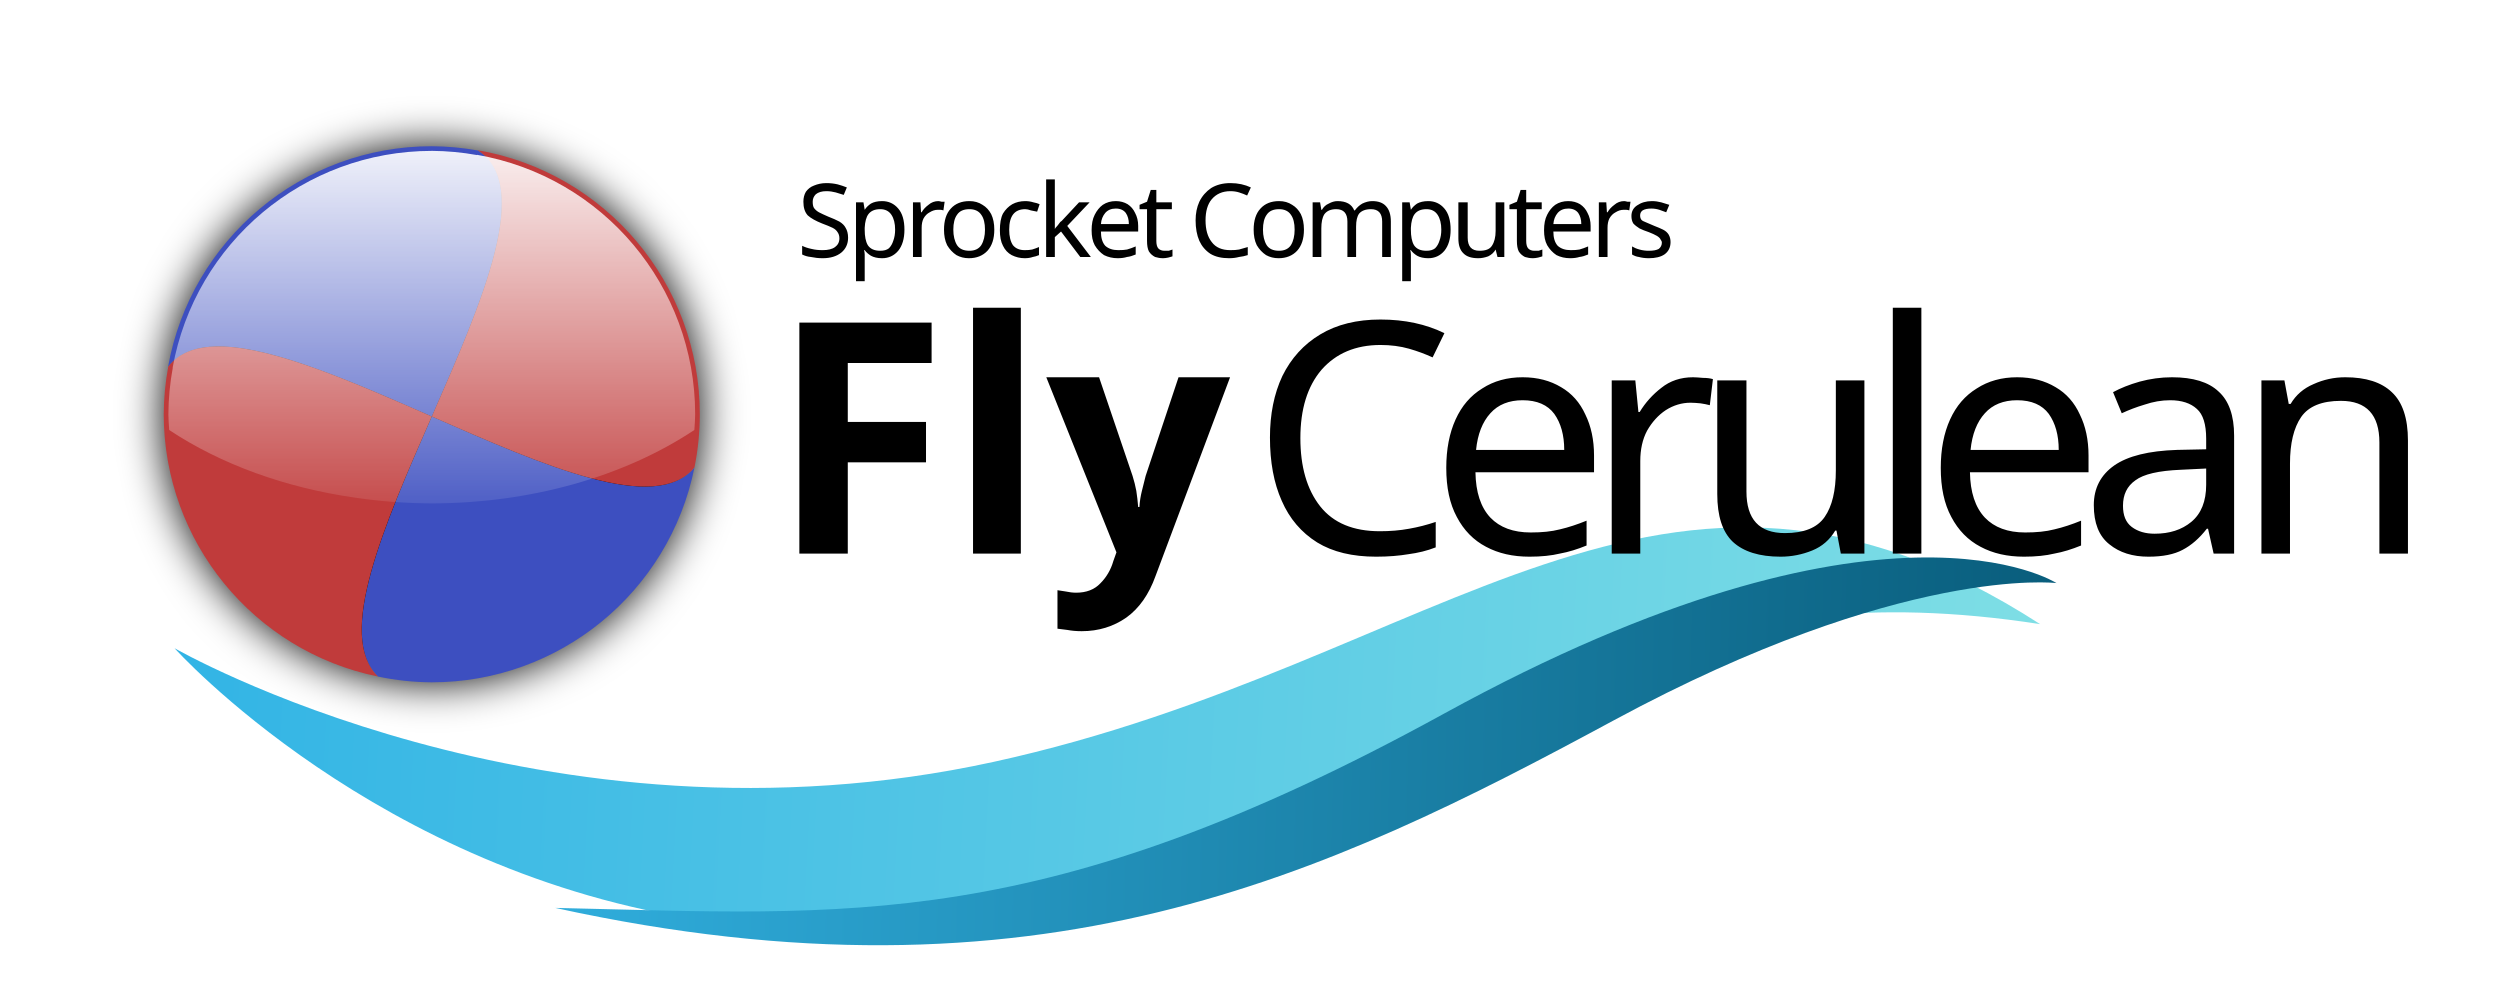
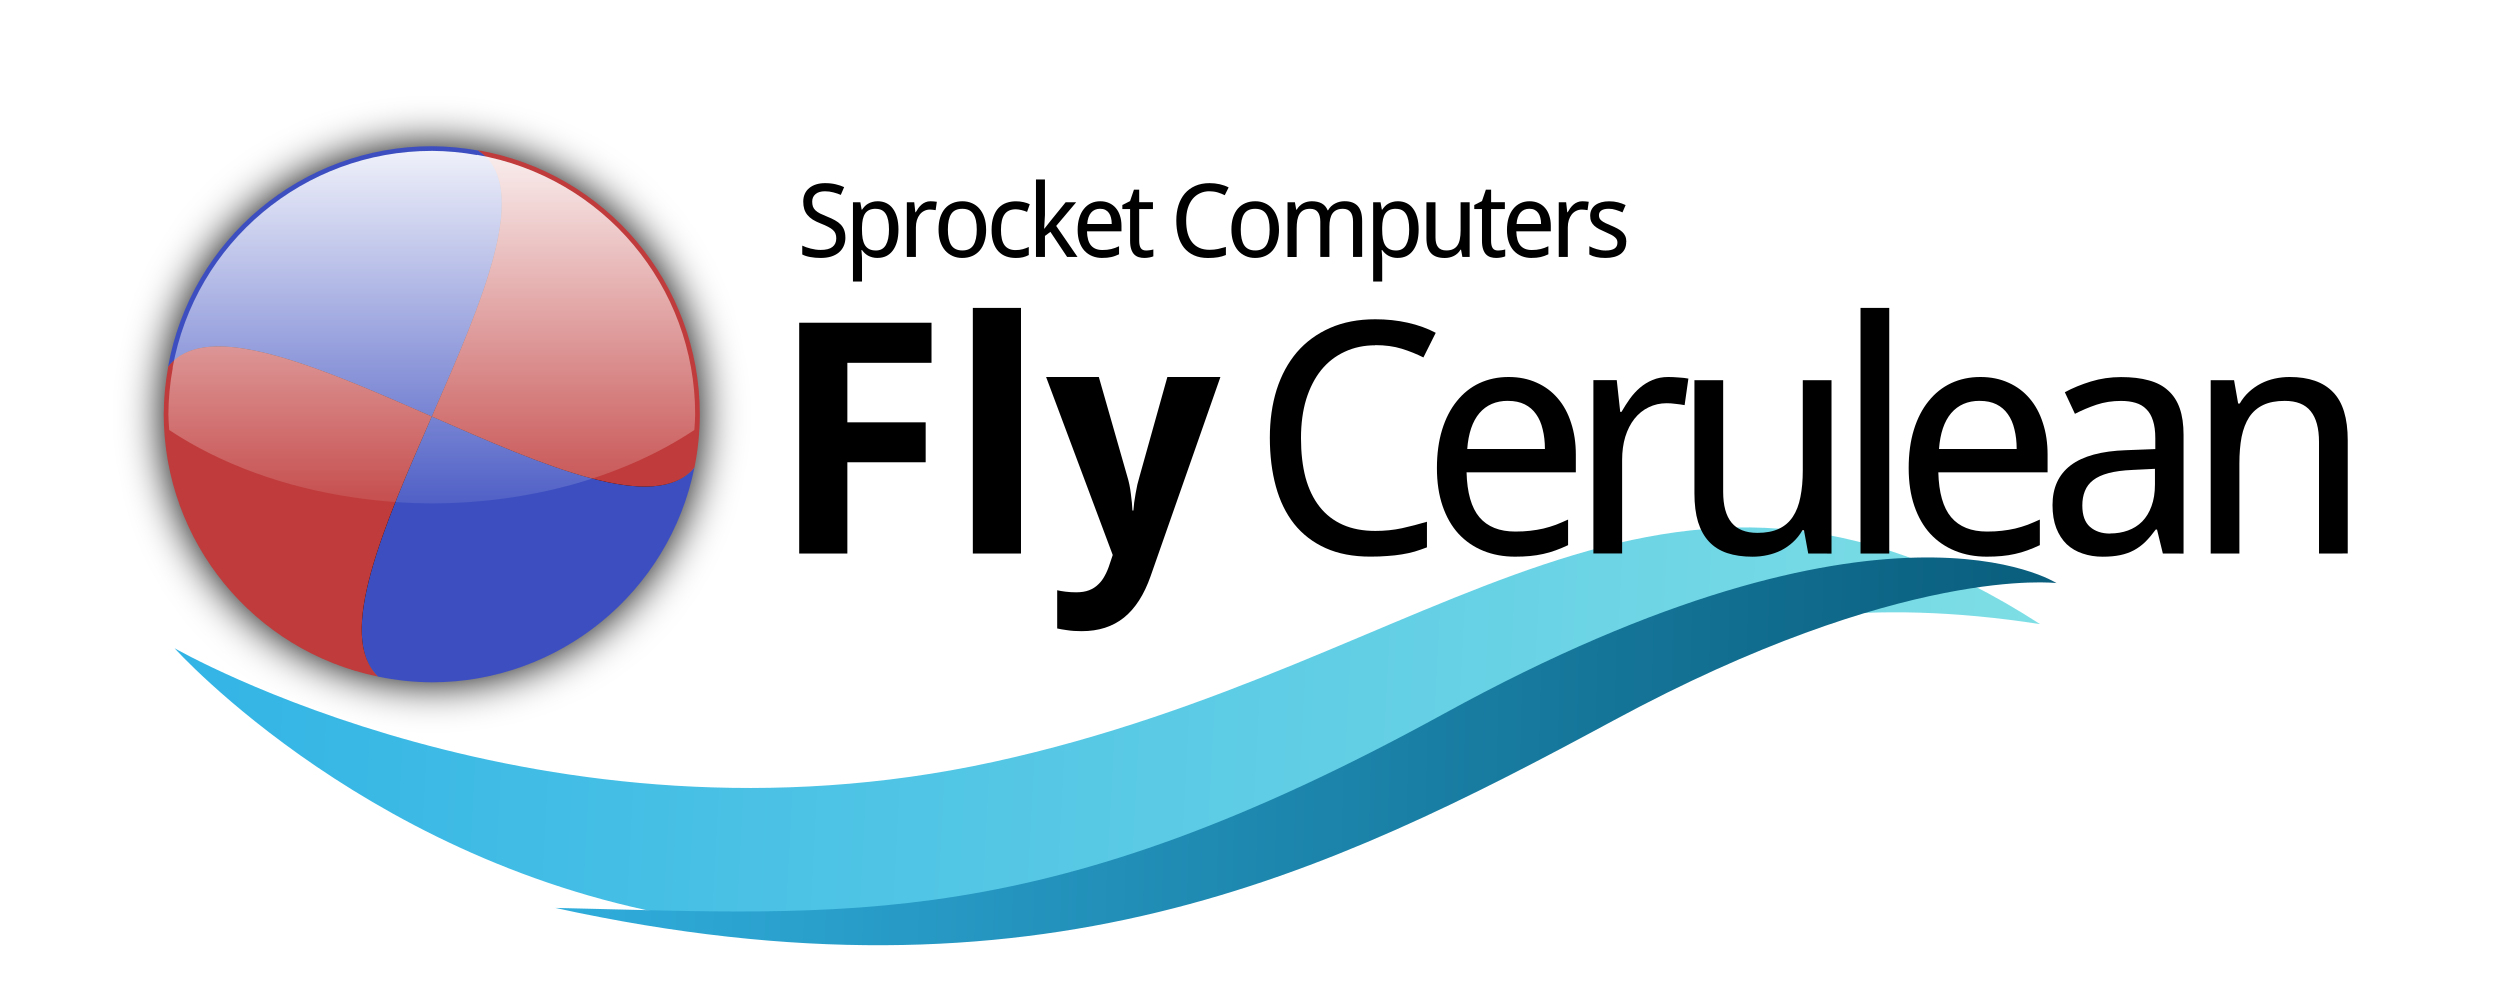
- <svg xmlns="http://www.w3.org/2000/svg" xmlns:xlink="http://www.w3.org/1999/xlink" id="svg6467" version="1.1" viewBox="0 0 66.146 26.458" height="100" width="250">
+ <svg xmlns="http://www.w3.org/2000/svg" xmlns:xlink="http://www.w3.org/1999/xlink" width="250" height="100" viewBox="0 0 66.146 26.458" version="1.1" id="svg6467">
  <defs id="defs6461">
-     <filter height="1.192" y="-0.096" width="1.192" x="-0.096" id="filter6217-0" style="color-interpolation-filters:sRGB">
-       <feGaussianBlur id="feGaussianBlur6219-6" stdDeviation="3.825" />
+     <filter style="color-interpolation-filters:sRGB" id="filter6217-0" x="-0.096" width="1.192" y="-0.096" height="1.192">
+       <feGaussianBlur stdDeviation="3.825" id="feGaussianBlur6219-6" />
    </filter>
-     <linearGradient y2="34.279" x2="24.584" y1="0.375" x1="24.584" gradientTransform="matrix(0.5978969,0,0,0.5978969,47.07245,209.4453)" gradientUnits="userSpaceOnUse" id="linearGradient6334" xlink:href="#linearGradient4214" />
+     <linearGradient xlink:href="#linearGradient4214" id="linearGradient6334" gradientUnits="userSpaceOnUse" gradientTransform="matrix(0.5978969,0,0,0.5978969,47.07245,209.4453)" x1="24.584" y1="0.375" x2="24.584" y2="34.279" />
    <linearGradient id="linearGradient4214">
-       <stop style="stop-color:#ffffff;stop-opacity:1;" offset="0" id="stop4216" />
-       <stop style="stop-color:#ffffff;stop-opacity:0;" offset="1" id="stop4218" />
+       <stop id="stop4216" offset="0" style="stop-color:#ffffff;stop-opacity:1;" />
+       <stop id="stop4218" offset="1" style="stop-color:#ffffff;stop-opacity:0;" />
    </linearGradient>
-     <linearGradient gradientTransform="matrix(0.7355804,0.02248159,-0.02080886,0.6808502,-2.947936,112.6269)" gradientUnits="userSpaceOnUse" y2="243.541" x2="119.202" y1="243.541" x1="35.28" id="linearGradient4718-2" xlink:href="#linearGradient4708" />
+     <linearGradient xlink:href="#linearGradient4708" id="linearGradient4718-2" x1="35.28" y1="243.541" x2="119.202" y2="243.541" gradientUnits="userSpaceOnUse" gradientTransform="matrix(0.7355804,0.02248159,-0.02080886,0.6808502,-2.947936,112.6269)" />
    <linearGradient id="linearGradient4708">
-       <stop id="stop4704" offset="0" style="stop-color:#32b4e5;stop-opacity:1;" />
-       <stop id="stop4706" offset="1" style="stop-color:#7edee5;stop-opacity:1" />
+       <stop style="stop-color:#32b4e5;stop-opacity:1;" offset="0" id="stop4704" />
+       <stop style="stop-color:#7edee5;stop-opacity:1" offset="1" id="stop4706" />
    </linearGradient>
-     <linearGradient gradientTransform="matrix(0.7359204,0.00226207,-0.00202577,0.6590459,-9.098624,116.9809)" gradientUnits="userSpaceOnUse" y2="248.66" x2="122.174" y1="248.66" x1="54.889" id="linearGradient4742-8" xlink:href="#linearGradient4765" />
+     <linearGradient xlink:href="#linearGradient4765" id="linearGradient4742-8" x1="54.889" y1="248.66" x2="122.174" y2="248.66" gradientUnits="userSpaceOnUse" gradientTransform="matrix(0.7359204,0.00226207,-0.00202577,0.6590459,-9.098624,116.9809)" />
    <linearGradient id="linearGradient4765">
-       <stop id="stop4761" offset="0" style="stop-color:#30addc;stop-opacity:1" />
-       <stop id="stop4763" offset="1" style="stop-color:#095d7c;stop-opacity:1" />
+       <stop style="stop-color:#30addc;stop-opacity:1" offset="0" id="stop4761" />
+       <stop style="stop-color:#095d7c;stop-opacity:1" offset="1" id="stop4763" />
    </linearGradient>
  </defs>
-   <g transform="translate(-51.5954,-134.5747)" id="layer1">
-     <g transform="matrix(1.051288,0,0,1.051288,-5.530673,-6.75527)" id="g7248">
+   <g id="layer1" transform="translate(-51.5954,-134.5747)">
+     <g id="g7248" transform="matrix(1.051288,0,0,1.051288,-5.530673,-6.75527)">
      <g id="g7275">
-         <g transform="matrix(0.7585608,0.01499529,-0.01570151,0.7244425,49.47686,-51.15288)" id="g6459">
-           <path style="fill:url(#linearGradient4718-2);fill-opacity:1;stroke:none;stroke-width:0.187px;stroke-linecap:butt;stroke-linejoin:miter;stroke-opacity:1" d="m 79.817,276.212 c -12.736,-8.221 -19.732,1.765 -34.605,5.499 -14.873,3.735 -27.249,-3.383 -27.249,-3.383 0,0 6.85,7.677 17.826,9.105 10.976,1.428 20.57,-4.081 23.388,-5.478 4.663,-2.312 9.081,-7.372 20.641,-5.744 z" id="path4673-9" />
-           <path style="fill:url(#linearGradient4742-8);fill-opacity:1;stroke:none;stroke-width:0.184px;stroke-linecap:butt;stroke-linejoin:miter;stroke-opacity:1" d="m 30.773,287.084 c 9.736,0.03 16.176,0.578 29.33,-7.352 14.452,-8.713 20.225,-4.958 20.225,-4.958 0,0 -5.112,-0.544 -14.571,5.063 -9.458,5.608 -18.866,10.599 -34.984,7.247 z" id="path4675-9" />
+         <g id="g6459" transform="matrix(0.7585608,0.01499529,-0.01570151,0.7244425,49.47686,-51.15288)">
+           <path id="path4673-9" d="m 79.817,276.212 c -12.736,-8.221 -19.732,1.765 -34.605,5.499 -14.873,3.735 -27.249,-3.383 -27.249,-3.383 0,0 6.85,7.677 17.826,9.105 10.976,1.428 20.57,-4.081 23.388,-5.478 4.663,-2.312 9.081,-7.372 20.641,-5.744 z" style="fill:url(#linearGradient4718-2);fill-opacity:1;stroke:none;stroke-width:0.187px;stroke-linecap:butt;stroke-linejoin:miter;stroke-opacity:1" />
+           <path id="path4675-9" d="m 30.773,287.084 c 9.736,0.03 16.176,0.578 29.33,-7.352 14.452,-8.713 20.225,-4.958 20.225,-4.958 0,0 -5.112,-0.544 -14.571,5.063 -9.458,5.608 -18.866,10.599 -34.984,7.247 z" style="fill:url(#linearGradient4742-8);fill-opacity:1;stroke:none;stroke-width:0.184px;stroke-linecap:butt;stroke-linejoin:miter;stroke-opacity:1" />
        </g>
-         <g transform="matrix(0.5332488,0,0,0.5332488,32.45262,25.52273)" id="g6231-6">
-           <path style="opacity:1;fill:#000000;fill-opacity:1;fill-rule:nonzero;stroke:none;stroke-width:1.998;stroke-linecap:round;stroke-linejoin:miter;stroke-miterlimit:4;stroke-dasharray:none;stroke-opacity:1;filter:url(#filter6217-0)" d="M 232.146,155.506 A 47.813,47.813 0 0 0 185.098,194.875 c 0.012,-0.016 0.027,-0.029 0.039,-0.045 a 47.813,47.813 0 0 0 -0.805,8.488 47.813,47.813 0 0 0 38.215,46.785 47.813,47.813 0 0 0 9.6,1.029 47.813,47.813 0 0 0 46.859,-38.334 47.813,47.813 0 0 0 0.953,-9.48 47.813,47.813 0 0 0 -39.652,-47.109 c 0.031,0.019 0.057,0.043 0.088,0.062 a 47.813,47.813 0 0 0 -8.248,-0.766 z m 8.256,0.771 c 0.3,0.193 0.584,0.399 0.85,0.619 -0.265,-0.22 -0.549,-0.426 -0.85,-0.619 z m 0.91,0.676 c 0.167,0.141 0.327,0.288 0.48,0.439 a 46.981,46.981 0 0 0 -0.018,-0.004 c -0.15,-0.148 -0.299,-0.297 -0.463,-0.436 z m -55.43,37.043 c -0.22,0.217 -0.427,0.45 -0.625,0.695 0.198,-0.245 0.405,-0.478 0.625,-0.695 z" transform="matrix(0.2645833,0,0,0.2645833,0,170)" id="path4201-4-6-6-5" />
-           <path style="opacity:1;fill:#3d4fc0;fill-opacity:1;fill-rule:nonzero;stroke:none;stroke-width:0.529;stroke-linecap:round;stroke-linejoin:miter;stroke-miterlimit:4;stroke-dasharray:none;stroke-opacity:1" d="m 61.424,223.9 c -2.268,5.172 -4.533,10.34 -2.541,12.274 a 12.651,12.651 0 0 0 2.54,0.272 12.651,12.651 0 0 0 12.398,-10.142 c -1.827,2.231 -7.113,-0.087 -12.397,-2.404 z" id="path4201-4-6-2" />
-           <path style="opacity:1;fill:#3d4fc0;fill-opacity:1;fill-rule:nonzero;stroke:none;stroke-width:0.529;stroke-linecap:round;stroke-linejoin:miter;stroke-miterlimit:4;stroke-dasharray:none;stroke-opacity:1" d="m 61.422,211.144 a 12.651,12.651 0 0 0 -12.448,10.417 c 1.781,-2.336 7.116,0.002 12.451,2.342 2.387,-5.448 4.77,-10.892 2.179,-12.556 a 12.651,12.651 0 0 0 -2.183,-0.203 z" id="path4201-4-2-2" />
-           <path style="opacity:1;fill:#c03b3b;fill-opacity:1;fill-rule:nonzero;stroke:none;stroke-width:0.529;stroke-linecap:round;stroke-linejoin:miter;stroke-miterlimit:4;stroke-dasharray:none;stroke-opacity:1" d="m 51.557,220.596 c -1.127,-0.037 -2.019,0.235 -2.573,0.952 a 12.651,12.651 0 0 0 -0.213,2.247 12.651,12.651 0 0 0 10.111,12.378 c -1.992,-1.934 0.273,-7.102 2.541,-12.274 -3.677,-1.612 -7.353,-3.222 -9.867,-3.304 z" id="path4201-4-0-1" />
-           <path style="opacity:1;fill:#c03b3b;fill-opacity:1;fill-rule:nonzero;stroke:none;stroke-width:0.529;stroke-linecap:round;stroke-linejoin:miter;stroke-miterlimit:4;stroke-dasharray:none;stroke-opacity:1" d="m 63.581,211.33 c 2.629,1.644 0.237,7.106 -2.159,12.571 5.285,2.317 10.57,4.633 12.398,2.402 a 12.651,12.651 0 0 0 0.252,-2.508 12.651,12.651 0 0 0 -10.491,-12.465 z" id="path4201-4-4-2" />
-           <path id="path4201-4-4-7-5" d="m 61.422,211.364 a 12.43,12.43 0 0 0 -12.231,10.235 c 0.003,-0.004 0.007,-0.007 0.01,-0.012 a 12.43,12.43 0 0 0 -0.21,2.207 12.43,12.43 0 0 0 0.038,0.744 17.936,12.43 0 0 0 8.792,3.196 17.936,12.43 0 0 0 3.601,0.268 17.936,12.43 0 0 0 12.393,-3.466 12.43,12.43 0 0 0 0.038,-0.742 12.43,12.43 0 0 0 -10.309,-12.247 c 0.008,0.005 0.015,0.011 0.023,0.016 a 12.43,12.43 0 0 0 -2.145,-0.2 z" style="opacity:1;fill:url(#linearGradient6334);fill-opacity:1;fill-rule:nonzero;stroke:none;stroke-width:0.529;stroke-linecap:round;stroke-linejoin:miter;stroke-miterlimit:4;stroke-dasharray:none;stroke-opacity:1" />
+         <g id="g6231-6" transform="matrix(0.5332488,0,0,0.5332488,32.45262,25.52273)">
+           <path id="path4201-4-6-6-5" transform="matrix(0.2645833,0,0,0.2645833,0,170)" d="M 232.146,155.506 A 47.813,47.813 0 0 0 185.098,194.875 c 0.012,-0.016 0.027,-0.029 0.039,-0.045 a 47.813,47.813 0 0 0 -0.805,8.488 47.813,47.813 0 0 0 38.215,46.785 47.813,47.813 0 0 0 9.6,1.029 47.813,47.813 0 0 0 46.859,-38.334 47.813,47.813 0 0 0 0.953,-9.48 47.813,47.813 0 0 0 -39.652,-47.109 c 0.031,0.019 0.057,0.043 0.088,0.062 a 47.813,47.813 0 0 0 -8.248,-0.766 z m 8.256,0.771 c 0.3,0.193 0.584,0.399 0.85,0.619 -0.265,-0.22 -0.549,-0.426 -0.85,-0.619 z m 0.91,0.676 c 0.167,0.141 0.327,0.288 0.48,0.439 a 46.981,46.981 0 0 0 -0.018,-0.004 c -0.15,-0.148 -0.299,-0.297 -0.463,-0.436 z m -55.43,37.043 c -0.22,0.217 -0.427,0.45 -0.625,0.695 0.198,-0.245 0.405,-0.478 0.625,-0.695 z" style="opacity:1;fill:#000000;fill-opacity:1;fill-rule:nonzero;stroke:none;stroke-width:1.998;stroke-linecap:round;stroke-linejoin:miter;stroke-miterlimit:4;stroke-dasharray:none;stroke-opacity:1;filter:url(#filter6217-0)" />
+           <path id="path4201-4-6-2" d="m 61.424,223.9 c -2.268,5.172 -4.533,10.34 -2.541,12.274 a 12.651,12.651 0 0 0 2.54,0.272 12.651,12.651 0 0 0 12.398,-10.142 c -1.827,2.231 -7.113,-0.087 -12.397,-2.404 z" style="opacity:1;fill:#3d4fc0;fill-opacity:1;fill-rule:nonzero;stroke:none;stroke-width:0.529;stroke-linecap:round;stroke-linejoin:miter;stroke-miterlimit:4;stroke-dasharray:none;stroke-opacity:1" />
+           <path id="path4201-4-2-2" d="m 61.422,211.144 a 12.651,12.651 0 0 0 -12.448,10.417 c 1.781,-2.336 7.116,0.002 12.451,2.342 2.387,-5.448 4.77,-10.892 2.179,-12.556 a 12.651,12.651 0 0 0 -2.183,-0.203 z" style="opacity:1;fill:#3d4fc0;fill-opacity:1;fill-rule:nonzero;stroke:none;stroke-width:0.529;stroke-linecap:round;stroke-linejoin:miter;stroke-miterlimit:4;stroke-dasharray:none;stroke-opacity:1" />
+           <path id="path4201-4-0-1" d="m 51.557,220.596 c -1.127,-0.037 -2.019,0.235 -2.573,0.952 a 12.651,12.651 0 0 0 -0.213,2.247 12.651,12.651 0 0 0 10.111,12.378 c -1.992,-1.934 0.273,-7.102 2.541,-12.274 -3.677,-1.612 -7.353,-3.222 -9.867,-3.304 z" style="opacity:1;fill:#c03b3b;fill-opacity:1;fill-rule:nonzero;stroke:none;stroke-width:0.529;stroke-linecap:round;stroke-linejoin:miter;stroke-miterlimit:4;stroke-dasharray:none;stroke-opacity:1" />
+           <path id="path4201-4-4-2" d="m 63.581,211.33 c 2.629,1.644 0.237,7.106 -2.159,12.571 5.285,2.317 10.57,4.633 12.398,2.402 a 12.651,12.651 0 0 0 0.252,-2.508 12.651,12.651 0 0 0 -10.491,-12.465 z" style="opacity:1;fill:#c03b3b;fill-opacity:1;fill-rule:nonzero;stroke:none;stroke-width:0.529;stroke-linecap:round;stroke-linejoin:miter;stroke-miterlimit:4;stroke-dasharray:none;stroke-opacity:1" />
+           <path style="opacity:1;fill:url(#linearGradient6334);fill-opacity:1;fill-rule:nonzero;stroke:none;stroke-width:0.529;stroke-linecap:round;stroke-linejoin:miter;stroke-miterlimit:4;stroke-dasharray:none;stroke-opacity:1" d="m 61.422,211.364 a 12.43,12.43 0 0 0 -12.231,10.235 c 0.003,-0.004 0.007,-0.007 0.01,-0.012 a 12.43,12.43 0 0 0 -0.21,2.207 12.43,12.43 0 0 0 0.038,0.744 17.936,12.43 0 0 0 8.792,3.196 17.936,12.43 0 0 0 3.601,0.268 17.936,12.43 0 0 0 12.393,-3.466 12.43,12.43 0 0 0 0.038,-0.742 12.43,12.43 0 0 0 -10.309,-12.247 c 0.008,0.005 0.015,0.011 0.023,0.016 a 12.43,12.43 0 0 0 -2.145,-0.2 z" id="path4201-4-4-7-5" />
        </g>
-         <text id="text6223-0" y="140.902" x="74.401" style="font-style:normal;font-weight:normal;font-size:2.568px;line-height:1.605px;font-family:sans-serif;letter-spacing:0px;word-spacing:0px;fill:#000000;fill-opacity:1;stroke:none;stroke-width:0.064" xml:space="preserve">
-           <tspan style="font-style:normal;font-variant:normal;font-weight:normal;font-stretch:normal;font-family:'Droid Sans';-inkscape-font-specification:'Droid Sans';letter-spacing:-0.148px;stroke-width:0.064" y="140.902" x="74.401" id="tspan6221-3">Sprocket Computers</tspan>
-         </text>
-         <text id="text5431" y="148.366" x="73.722" style="font-style:normal;font-variant:normal;font-weight:normal;font-stretch:normal;font-size:8.137px;line-height:1.25;font-family:sans-serif;-inkscape-font-specification:sans-serif;text-align:start;letter-spacing:0px;word-spacing:0px;text-anchor:start;fill:#000000;fill-opacity:1;stroke:none;stroke-width:0.436" xml:space="preserve">
-           <tspan style="font-style:normal;font-variant:normal;font-weight:bold;font-stretch:normal;font-family:'Droid Sans';-inkscape-font-specification:'Droid Sans Bold';text-align:start;text-anchor:start;stroke-width:0.436" y="148.366" x="73.722" id="tspan5429">Fly</tspan>
-         </text>
-         <text id="text5431-5" y="148.366" x="85.802" style="font-style:normal;font-variant:normal;font-weight:normal;font-stretch:normal;font-size:8.137px;line-height:1.25;font-family:sans-serif;-inkscape-font-specification:sans-serif;text-align:start;letter-spacing:0px;word-spacing:0px;text-anchor:start;fill:#000000;fill-opacity:1;stroke:none;stroke-width:0.436" xml:space="preserve">
-           <tspan style="font-style:normal;font-variant:normal;font-weight:normal;font-stretch:normal;font-family:'Droid Sans';-inkscape-font-specification:'Droid Sans';text-align:start;letter-spacing:-0.659px;text-anchor:start;stroke-width:0.436" y="148.366" x="85.802" id="tspan5429-6">Cerulean</tspan>
-         </text>
+         <g style="font-style:normal;font-weight:normal;font-size:2.568px;line-height:1.605px;font-family:sans-serif;letter-spacing:0px;word-spacing:0px;fill:#000000;fill-opacity:1;stroke:none;stroke-width:0.064" id="text6223-0" aria-label="Sprocket Computers">
+           <path id="path863" style="font-style:normal;font-variant:normal;font-weight:normal;font-stretch:normal;font-family:'Droid Sans';-inkscape-font-specification:'Droid Sans';letter-spacing:-0.148px;stroke-width:0.064" d="m 75.616,140.411 q 0,0.122 -0.044,0.218 -0.043,0.095 -0.123,0.162 -0.08,0.066 -0.196,0.102 -0.115,0.034 -0.26,0.034 -0.139,0 -0.261,-0.023 -0.12,-0.021 -0.202,-0.064 v -0.223 q 0.043,0.02 0.097,0.04 0.055,0.019 0.115,0.034 0.06,0.015 0.124,0.025 0.064,0.009 0.127,0.009 0.201,0 0.296,-0.075 0.097,-0.075 0.097,-0.216 0,-0.068 -0.019,-0.118 -0.018,-0.05 -0.064,-0.091 -0.045,-0.043 -0.122,-0.082 -0.076,-0.04 -0.193,-0.086 -0.112,-0.044 -0.194,-0.095 -0.082,-0.053 -0.135,-0.118 -0.053,-0.065 -0.079,-0.148 -0.025,-0.083 -0.025,-0.188 0,-0.11 0.04,-0.197 0.04,-0.086 0.113,-0.145 0.073,-0.06 0.173,-0.091 0.102,-0.031 0.223,-0.031 0.149,0 0.268,0.029 0.119,0.028 0.212,0.071 l -0.084,0.196 q -0.082,-0.036 -0.186,-0.063 -0.103,-0.028 -0.213,-0.028 -0.153,0 -0.237,0.071 -0.084,0.07 -0.084,0.191 0,0.071 0.019,0.124 0.019,0.051 0.063,0.094 0.044,0.041 0.115,0.079 0.073,0.036 0.178,0.078 0.114,0.045 0.199,0.093 0.087,0.048 0.144,0.108 0.058,0.06 0.087,0.139 0.03,0.079 0.03,0.187 z" />
+           <path id="path865" style="font-style:normal;font-variant:normal;font-weight:normal;font-stretch:normal;font-family:'Droid Sans';-inkscape-font-specification:'Droid Sans';letter-spacing:-0.148px;stroke-width:0.064" d="m 76.427,140.927 q -0.074,0 -0.134,-0.016 -0.06,-0.016 -0.109,-0.043 -0.048,-0.028 -0.085,-0.064 -0.036,-0.036 -0.065,-0.076 h -0.015 q 0.004,0.043 0.007,0.082 0.003,0.033 0.005,0.068 0.003,0.034 0.003,0.054 v 0.588 h -0.228 v -1.994 h 0.186 l 0.033,0.186 h 0.01 q 0.029,-0.044 0.065,-0.082 0.036,-0.039 0.084,-0.067 0.049,-0.029 0.109,-0.045 0.06,-0.018 0.135,-0.018 0.118,0 0.214,0.045 0.097,0.045 0.164,0.135 0.069,0.089 0.107,0.222 0.038,0.133 0.038,0.308 0,0.177 -0.038,0.311 -0.038,0.133 -0.107,0.223 -0.068,0.09 -0.164,0.137 -0.097,0.045 -0.214,0.045 z m -0.044,-1.238 q -0.095,0 -0.162,0.029 -0.065,0.029 -0.107,0.088 -0.04,0.059 -0.06,0.147 -0.019,0.088 -0.021,0.207 v 0.051 q 0,0.127 0.016,0.226 0.018,0.098 0.058,0.166 0.041,0.067 0.109,0.102 0.068,0.034 0.169,0.034 0.169,0 0.248,-0.137 0.08,-0.137 0.08,-0.392 0,-0.261 -0.08,-0.39 -0.079,-0.129 -0.251,-0.129 z" />
+           <path id="path867" style="font-style:normal;font-variant:normal;font-weight:normal;font-stretch:normal;font-family:'Droid Sans';-inkscape-font-specification:'Droid Sans';letter-spacing:-0.148px;stroke-width:0.064" d="m 77.757,139.5 q 0.036,0 0.082,0.004 0.045,0.003 0.078,0.009 l -0.03,0.211 q -0.035,-0.006 -0.073,-0.01 -0.036,-0.005 -0.069,-0.005 -0.079,0 -0.144,0.033 -0.065,0.031 -0.113,0.091 -0.046,0.059 -0.073,0.143 -0.025,0.083 -0.025,0.184 v 0.742 h -0.228 v -1.377 h 0.186 l 0.028,0.252 h 0.01 q 0.031,-0.054 0.066,-0.104 0.036,-0.05 0.08,-0.088 0.045,-0.039 0.1,-0.061 0.055,-0.024 0.125,-0.024 z" />
+           <path id="path869" style="font-style:normal;font-variant:normal;font-weight:normal;font-stretch:normal;font-family:'Droid Sans';-inkscape-font-specification:'Droid Sans';letter-spacing:-0.148px;stroke-width:0.064" d="m 79.158,140.211 q 0,0.172 -0.043,0.306 -0.041,0.133 -0.12,0.224 -0.078,0.09 -0.189,0.138 -0.112,0.048 -0.251,0.048 -0.129,0 -0.238,-0.048 -0.109,-0.048 -0.189,-0.138 -0.079,-0.091 -0.124,-0.224 -0.044,-0.134 -0.044,-0.306 0,-0.171 0.041,-0.302 0.043,-0.133 0.12,-0.223 0.078,-0.091 0.189,-0.138 0.113,-0.048 0.252,-0.048 0.129,0 0.238,0.048 0.109,0.046 0.188,0.138 0.08,0.09 0.124,0.223 0.045,0.132 0.045,0.302 z m -0.963,0 q 0,0.262 0.085,0.395 0.087,0.132 0.28,0.132 0.193,0 0.277,-0.132 0.085,-0.133 0.085,-0.395 0,-0.262 -0.087,-0.391 -0.085,-0.13 -0.278,-0.13 -0.193,0 -0.278,0.13 -0.084,0.129 -0.084,0.391 z" />
+           <path id="path871" style="font-style:normal;font-variant:normal;font-weight:normal;font-stretch:normal;font-family:'Droid Sans';-inkscape-font-specification:'Droid Sans';letter-spacing:-0.148px;stroke-width:0.064" d="m 79.898,140.927 q -0.127,0 -0.237,-0.039 -0.11,-0.04 -0.192,-0.125 -0.082,-0.086 -0.128,-0.219 -0.046,-0.134 -0.046,-0.322 0,-0.197 0.048,-0.334 0.048,-0.138 0.13,-0.223 0.084,-0.086 0.196,-0.125 0.112,-0.039 0.239,-0.039 0.098,0 0.191,0.021 0.094,0.021 0.157,0.053 l -0.068,0.193 q -0.029,-0.013 -0.064,-0.024 -0.035,-0.013 -0.073,-0.021 -0.038,-0.01 -0.074,-0.015 -0.036,-0.006 -0.069,-0.006 -0.197,0 -0.287,0.127 -0.09,0.125 -0.09,0.391 0,0.265 0.09,0.387 0.092,0.122 0.277,0.122 0.102,0 0.183,-0.023 0.083,-0.024 0.15,-0.055 v 0.203 q -0.068,0.036 -0.145,0.055 -0.076,0.019 -0.188,0.019 z" />
+           <path id="path873" style="font-style:normal;font-variant:normal;font-weight:normal;font-stretch:normal;font-family:'Droid Sans';-inkscape-font-specification:'Droid Sans';letter-spacing:-0.148px;stroke-width:0.064" d="m 80.623,140.191 0.169,-0.213 0.367,-0.453 h 0.265 l -0.503,0.596 0.537,0.781 h -0.262 l -0.421,-0.632 -0.137,0.103 v 0.529 h -0.226 v -1.951 h 0.226 v 0.895 l -0.02,0.345 z" />
+           <path id="path875" style="font-style:normal;font-variant:normal;font-weight:normal;font-stretch:normal;font-family:'Droid Sans';-inkscape-font-specification:'Droid Sans';letter-spacing:-0.148px;stroke-width:0.064" d="m 82.082,140.927 q -0.138,0 -0.252,-0.046 -0.114,-0.046 -0.197,-0.135 -0.082,-0.089 -0.127,-0.221 -0.045,-0.132 -0.045,-0.301 0,-0.171 0.041,-0.305 0.041,-0.134 0.117,-0.227 0.075,-0.094 0.179,-0.143 0.105,-0.049 0.232,-0.049 0.124,0 0.223,0.045 0.099,0.044 0.168,0.125 0.069,0.08 0.105,0.194 0.038,0.113 0.038,0.251 v 0.142 h -0.868 q 0.006,0.242 0.102,0.356 0.097,0.114 0.286,0.114 0.064,0 0.118,-0.006 0.055,-0.006 0.105,-0.018 0.051,-0.013 0.099,-0.03 0.048,-0.019 0.097,-0.041 v 0.203 q -0.05,0.024 -0.099,0.041 -0.048,0.018 -0.099,0.029 -0.05,0.011 -0.105,0.016 -0.054,0.005 -0.118,0.005 z m -0.056,-1.238 q -0.143,0 -0.227,0.098 -0.083,0.098 -0.097,0.285 h 0.617 q 0,-0.085 -0.018,-0.155 -0.016,-0.071 -0.053,-0.122 -0.035,-0.05 -0.09,-0.078 -0.055,-0.028 -0.133,-0.028 z" />
+           <path id="path877" style="font-style:normal;font-variant:normal;font-weight:normal;font-stretch:normal;font-family:'Droid Sans';-inkscape-font-specification:'Droid Sans';letter-spacing:-0.148px;stroke-width:0.064" d="m 83.179,140.74 q 0.023,0 0.05,-0.003 0.029,-0.002 0.055,-0.006 0.026,-0.004 0.048,-0.009 0.023,-0.005 0.034,-0.009 v 0.173 q -0.016,0.008 -0.041,0.015 -0.025,0.008 -0.055,0.013 -0.03,0.006 -0.063,0.009 -0.033,0.004 -0.064,0.004 -0.078,0 -0.144,-0.02 -0.066,-0.02 -0.115,-0.069 -0.048,-0.049 -0.075,-0.132 -0.028,-0.084 -0.028,-0.211 v -0.799 H 82.586 v -0.102 l 0.194,-0.098 0.098,-0.288 h 0.132 v 0.316 h 0.346 v 0.172 h -0.346 v 0.799 q 0,0.122 0.039,0.183 0.04,0.061 0.13,0.061 z" />
+           <path id="path879" style="font-style:normal;font-variant:normal;font-weight:normal;font-stretch:normal;font-family:'Droid Sans';-inkscape-font-specification:'Droid Sans';letter-spacing:-0.148px;stroke-width:0.064" d="m 84.782,139.248 q -0.134,0 -0.243,0.051 -0.109,0.05 -0.187,0.145 -0.076,0.095 -0.119,0.232 -0.041,0.137 -0.041,0.308 0,0.177 0.036,0.315 0.038,0.137 0.112,0.231 0.074,0.094 0.184,0.143 0.11,0.049 0.258,0.049 0.112,0 0.212,-0.021 0.1,-0.023 0.198,-0.051 v 0.203 q -0.049,0.019 -0.098,0.034 -0.049,0.014 -0.103,0.023 -0.053,0.009 -0.114,0.013 -0.06,0.005 -0.134,0.005 -0.206,0 -0.356,-0.068 -0.15,-0.068 -0.25,-0.192 -0.098,-0.124 -0.145,-0.298 -0.048,-0.174 -0.048,-0.386 0,-0.208 0.054,-0.381 0.055,-0.173 0.16,-0.297 0.107,-0.124 0.263,-0.193 0.157,-0.069 0.36,-0.069 0.135,0 0.258,0.028 0.123,0.028 0.222,0.08 l -0.098,0.196 q -0.079,-0.04 -0.172,-0.069 -0.093,-0.029 -0.211,-0.029 z" />
+           <path id="path881" style="font-style:normal;font-variant:normal;font-weight:normal;font-stretch:normal;font-family:'Droid Sans';-inkscape-font-specification:'Droid Sans';letter-spacing:-0.148px;stroke-width:0.064" d="m 86.529,140.211 q 0,0.172 -0.043,0.306 -0.041,0.133 -0.12,0.224 -0.078,0.09 -0.189,0.138 -0.112,0.048 -0.251,0.048 -0.129,0 -0.238,-0.048 -0.109,-0.048 -0.189,-0.138 -0.079,-0.091 -0.124,-0.224 -0.044,-0.134 -0.044,-0.306 0,-0.171 0.041,-0.302 0.043,-0.133 0.12,-0.223 0.078,-0.091 0.189,-0.138 0.113,-0.048 0.252,-0.048 0.129,0 0.238,0.048 0.109,0.046 0.188,0.138 0.08,0.09 0.124,0.223 0.045,0.132 0.045,0.302 z m -0.963,0 q 0,0.262 0.085,0.395 0.087,0.132 0.28,0.132 0.193,0 0.277,-0.132 0.085,-0.133 0.085,-0.395 0,-0.262 -0.087,-0.391 -0.085,-0.13 -0.278,-0.13 -0.193,0 -0.278,0.13 -0.084,0.129 -0.084,0.391 z" />
+           <path id="path883" style="font-style:normal;font-variant:normal;font-weight:normal;font-stretch:normal;font-family:'Droid Sans';-inkscape-font-specification:'Droid Sans';letter-spacing:-0.148px;stroke-width:0.064" d="m 88.392,140.902 v -0.886 q 0,-0.163 -0.063,-0.244 -0.063,-0.082 -0.194,-0.082 -0.092,0 -0.155,0.03 -0.064,0.029 -0.105,0.086 -0.04,0.056 -0.059,0.142 -0.019,0.084 -0.019,0.194 v 0.76 h -0.229 v -0.886 q 0,-0.163 -0.063,-0.244 -0.061,-0.082 -0.193,-0.082 -0.097,0 -0.162,0.033 -0.065,0.033 -0.105,0.097 -0.039,0.064 -0.056,0.157 -0.016,0.093 -0.016,0.213 v 0.713 H 86.743 v -1.377 h 0.186 l 0.033,0.186 h 0.013 q 0.03,-0.054 0.071,-0.093 0.041,-0.04 0.09,-0.067 0.05,-0.026 0.105,-0.039 0.056,-0.013 0.114,-0.013 0.15,0 0.25,0.055 0.1,0.055 0.148,0.173 h 0.01 q 0.033,-0.059 0.078,-0.102 0.046,-0.043 0.1,-0.07 0.055,-0.029 0.115,-0.043 0.06,-0.014 0.123,-0.014 0.219,0 0.33,0.12 0.112,0.119 0.112,0.382 v 0.899 z" />
+           <path id="path885" style="font-style:normal;font-variant:normal;font-weight:normal;font-stretch:normal;font-family:'Droid Sans';-inkscape-font-specification:'Droid Sans';letter-spacing:-0.148px;stroke-width:0.064" d="m 89.519,140.927 q -0.074,0 -0.134,-0.016 -0.06,-0.016 -0.109,-0.043 -0.048,-0.028 -0.085,-0.064 -0.036,-0.036 -0.065,-0.076 h -0.015 q 0.004,0.043 0.007,0.082 0.003,0.033 0.005,0.068 0.003,0.034 0.003,0.054 v 0.588 h -0.228 v -1.994 h 0.186 l 0.033,0.186 h 0.01 q 0.029,-0.044 0.065,-0.082 0.036,-0.039 0.084,-0.067 0.049,-0.029 0.109,-0.045 0.06,-0.018 0.135,-0.018 0.118,0 0.214,0.045 0.097,0.045 0.164,0.135 0.069,0.089 0.107,0.222 0.038,0.133 0.038,0.308 0,0.177 -0.038,0.311 -0.038,0.133 -0.107,0.223 -0.068,0.09 -0.164,0.137 -0.097,0.045 -0.214,0.045 z m -0.044,-1.238 q -0.095,0 -0.162,0.029 -0.065,0.029 -0.107,0.088 -0.04,0.059 -0.06,0.147 -0.019,0.088 -0.021,0.207 v 0.051 q 0,0.127 0.016,0.226 0.018,0.098 0.058,0.166 0.041,0.067 0.109,0.102 0.068,0.034 0.169,0.034 0.169,0 0.248,-0.137 0.08,-0.137 0.08,-0.392 0,-0.261 -0.08,-0.39 -0.079,-0.129 -0.251,-0.129 z" />
+           <path id="path887" style="font-style:normal;font-variant:normal;font-weight:normal;font-stretch:normal;font-family:'Droid Sans';-inkscape-font-specification:'Droid Sans';letter-spacing:-0.148px;stroke-width:0.064" d="m 91.144,140.902 -0.034,-0.184 h -0.013 q -0.031,0.054 -0.075,0.094 -0.043,0.039 -0.094,0.065 -0.051,0.025 -0.109,0.038 -0.058,0.013 -0.118,0.013 -0.114,0 -0.201,-0.029 -0.087,-0.029 -0.144,-0.09 -0.058,-0.061 -0.088,-0.157 -0.029,-0.095 -0.029,-0.227 v -0.899 h 0.228 v 0.886 q 0,0.163 0.066,0.244 0.066,0.082 0.206,0.082 0.102,0 0.171,-0.033 0.069,-0.033 0.11,-0.095 0.043,-0.064 0.06,-0.157 0.019,-0.093 0.019,-0.213 v -0.715 h 0.228 v 1.377 z" />
+           <path id="path889" style="font-style:normal;font-variant:normal;font-weight:normal;font-stretch:normal;font-family:'Droid Sans';-inkscape-font-specification:'Droid Sans';letter-spacing:-0.148px;stroke-width:0.064" d="m 92.035,140.74 q 0.023,0 0.05,-0.003 0.029,-0.002 0.055,-0.006 0.026,-0.004 0.048,-0.009 0.023,-0.005 0.034,-0.009 v 0.173 q -0.016,0.008 -0.041,0.015 -0.025,0.008 -0.055,0.013 -0.03,0.006 -0.063,0.009 -0.033,0.004 -0.064,0.004 -0.078,0 -0.144,-0.02 -0.066,-0.02 -0.115,-0.069 -0.048,-0.049 -0.075,-0.132 -0.028,-0.084 -0.028,-0.211 v -0.799 h -0.194 v -0.102 l 0.194,-0.098 0.098,-0.288 h 0.132 v 0.316 h 0.346 v 0.172 H 91.866 v 0.799 q 0,0.122 0.039,0.183 0.04,0.061 0.13,0.061 z" />
+           <path id="path891" style="font-style:normal;font-variant:normal;font-weight:normal;font-stretch:normal;font-family:'Droid Sans';-inkscape-font-specification:'Droid Sans';letter-spacing:-0.148px;stroke-width:0.064" d="m 92.887,140.927 q -0.138,0 -0.252,-0.046 -0.114,-0.046 -0.197,-0.135 -0.082,-0.089 -0.127,-0.221 -0.045,-0.132 -0.045,-0.301 0,-0.171 0.041,-0.305 0.041,-0.134 0.117,-0.227 0.075,-0.094 0.179,-0.143 0.105,-0.049 0.232,-0.049 0.124,0 0.223,0.045 0.099,0.044 0.168,0.125 0.069,0.08 0.105,0.194 0.038,0.113 0.038,0.251 v 0.142 h -0.868 q 0.006,0.242 0.102,0.356 0.097,0.114 0.286,0.114 0.064,0 0.118,-0.006 0.055,-0.006 0.105,-0.018 0.051,-0.013 0.099,-0.03 0.048,-0.019 0.097,-0.041 v 0.203 q -0.05,0.024 -0.099,0.041 -0.048,0.018 -0.099,0.029 -0.05,0.011 -0.105,0.016 -0.054,0.005 -0.118,0.005 z m -0.056,-1.238 q -0.143,0 -0.227,0.098 -0.083,0.098 -0.097,0.285 h 0.617 q 0,-0.085 -0.018,-0.155 -0.016,-0.071 -0.053,-0.122 -0.035,-0.05 -0.09,-0.078 -0.055,-0.028 -0.133,-0.028 z" />
+           <path id="path893" style="font-style:normal;font-variant:normal;font-weight:normal;font-stretch:normal;font-family:'Droid Sans';-inkscape-font-specification:'Droid Sans';letter-spacing:-0.148px;stroke-width:0.064" d="m 94.164,139.5 q 0.036,0 0.082,0.004 0.045,0.003 0.078,0.009 l -0.03,0.211 q -0.035,-0.006 -0.073,-0.01 -0.036,-0.005 -0.069,-0.005 -0.079,0 -0.144,0.033 -0.065,0.031 -0.113,0.091 -0.046,0.059 -0.073,0.143 -0.025,0.083 -0.025,0.184 v 0.742 h -0.228 v -1.377 h 0.186 l 0.028,0.252 h 0.01 q 0.031,-0.054 0.066,-0.104 0.036,-0.05 0.08,-0.088 0.045,-0.039 0.1,-0.061 0.055,-0.024 0.125,-0.024 z" />
+           <path id="path895" style="font-style:normal;font-variant:normal;font-weight:normal;font-stretch:normal;font-family:'Droid Sans';-inkscape-font-specification:'Droid Sans';letter-spacing:-0.148px;stroke-width:0.064" d="m 95.267,140.524 q 0,0.1 -0.036,0.176 -0.036,0.075 -0.105,0.127 -0.068,0.05 -0.164,0.075 -0.097,0.025 -0.217,0.025 -0.137,0 -0.234,-0.023 -0.098,-0.021 -0.172,-0.064 v -0.208 q 0.039,0.02 0.087,0.04 0.048,0.019 0.1,0.034 0.053,0.015 0.108,0.025 0.056,0.009 0.112,0.009 0.082,0 0.138,-0.014 0.058,-0.014 0.093,-0.039 0.036,-0.026 0.053,-0.063 0.016,-0.038 0.016,-0.083 0,-0.039 -0.013,-0.07 -0.013,-0.031 -0.046,-0.061 -0.033,-0.031 -0.09,-0.063 -0.058,-0.031 -0.148,-0.07 -0.09,-0.039 -0.163,-0.076 -0.071,-0.038 -0.122,-0.084 -0.05,-0.046 -0.078,-0.107 -0.026,-0.061 -0.026,-0.145 0,-0.088 0.034,-0.155 0.035,-0.069 0.098,-0.115 0.063,-0.046 0.15,-0.07 0.088,-0.024 0.196,-0.024 0.122,0 0.222,0.026 0.102,0.026 0.192,0.069 l -0.079,0.184 q -0.082,-0.036 -0.168,-0.063 -0.085,-0.028 -0.174,-0.028 -0.128,0 -0.189,0.043 -0.061,0.041 -0.061,0.119 0,0.044 0.014,0.076 0.015,0.033 0.05,0.061 0.035,0.029 0.094,0.059 0.059,0.029 0.147,0.065 0.09,0.038 0.16,0.075 0.071,0.038 0.122,0.085 0.05,0.046 0.076,0.107 0.026,0.06 0.026,0.144 z" />
+         </g>
+         <g style="font-style:normal;font-variant:normal;font-weight:normal;font-stretch:normal;font-size:8.137px;line-height:1.25;font-family:sans-serif;-inkscape-font-specification:sans-serif;text-align:start;letter-spacing:0px;word-spacing:0px;text-anchor:start;fill:#000000;fill-opacity:1;stroke:none;stroke-width:0.436" id="text5431" aria-label="Fly">
+           <path id="path915" style="font-style:normal;font-variant:normal;font-weight:bold;font-stretch:normal;font-family:'Droid Sans';-inkscape-font-specification:'Droid Sans Bold';text-align:start;text-anchor:start;stroke-width:0.436" d="m 75.665,148.366 h -1.212 v -5.809 h 3.33 v 1.009 h -2.118 v 1.498 h 1.971 v 1.005 H 75.665 Z" />
+           <path id="path917" style="font-style:normal;font-variant:normal;font-weight:bold;font-stretch:normal;font-family:'Droid Sans';-inkscape-font-specification:'Droid Sans Bold';text-align:start;text-anchor:start;stroke-width:0.436" d="m 80.035,148.366 h -1.212 v -6.182 h 1.212 z" />
+           <path id="path919" style="font-style:normal;font-variant:normal;font-weight:bold;font-stretch:normal;font-family:'Droid Sans';-inkscape-font-specification:'Droid Sans Bold';text-align:start;text-anchor:start;stroke-width:0.436" d="m 80.667,143.923 h 1.327 l 0.715,2.499 q 0.064,0.207 0.091,0.441 0.032,0.234 0.04,0.421 h 0.024 q 0.008,-0.091 0.02,-0.203 0.016,-0.111 0.036,-0.226 0.02,-0.115 0.044,-0.226 0.028,-0.115 0.056,-0.207 l 0.699,-2.499 h 1.335 l -1.756,5.01 q -0.246,0.703 -0.671,1.045 -0.425,0.342 -1.065,0.342 -0.207,0 -0.358,-0.024 -0.151,-0.02 -0.258,-0.044 v -0.962 q 0.083,0.02 0.211,0.036 0.127,0.016 0.266,0.016 0.191,0 0.326,-0.052 0.135,-0.052 0.23,-0.147 0.099,-0.091 0.167,-0.223 0.072,-0.131 0.123,-0.294 l 0.075,-0.223 z" />
+         </g>
+         <g style="font-style:normal;font-variant:normal;font-weight:normal;font-stretch:normal;font-size:8.137px;line-height:1.25;font-family:sans-serif;-inkscape-font-specification:sans-serif;text-align:start;letter-spacing:0px;word-spacing:0px;text-anchor:start;fill:#000000;fill-opacity:1;stroke:none;stroke-width:0.436" id="text5431-5" aria-label="Cerulean">
+           <path id="path898" style="font-style:normal;font-variant:normal;font-weight:normal;font-stretch:normal;font-family:'Droid Sans';-inkscape-font-specification:'Droid Sans';text-align:start;letter-spacing:-0.659px;text-anchor:start;stroke-width:0.436" d="m 88.953,143.125 q -0.425,0 -0.771,0.163 -0.346,0.159 -0.592,0.461 -0.242,0.302 -0.377,0.735 -0.131,0.433 -0.131,0.977 0,0.56 0.115,0.997 0.119,0.433 0.354,0.731 0.234,0.298 0.584,0.453 0.35,0.155 0.818,0.155 0.354,0 0.671,-0.068 0.318,-0.071 0.628,-0.163 v 0.644 q -0.155,0.06 -0.31,0.107 -0.155,0.044 -0.326,0.071 -0.167,0.028 -0.362,0.04 -0.191,0.016 -0.425,0.016 -0.652,0 -1.128,-0.215 -0.477,-0.215 -0.791,-0.608 -0.31,-0.393 -0.461,-0.946 -0.151,-0.552 -0.151,-1.224 0,-0.66 0.171,-1.208 0.175,-0.548 0.509,-0.942 0.338,-0.393 0.834,-0.612 0.497,-0.219 1.14,-0.219 0.429,0 0.818,0.087 0.389,0.087 0.703,0.254 l -0.31,0.62 q -0.25,-0.127 -0.544,-0.219 -0.294,-0.091 -0.668,-0.091 z" />
+           <path id="path900" style="font-style:normal;font-variant:normal;font-weight:normal;font-stretch:normal;font-family:'Droid Sans';-inkscape-font-specification:'Droid Sans';text-align:start;letter-spacing:-0.659px;text-anchor:start;stroke-width:0.436" d="m 92.47,148.445 q -0.437,0 -0.799,-0.147 -0.362,-0.147 -0.624,-0.429 -0.258,-0.282 -0.401,-0.699 -0.143,-0.417 -0.143,-0.954 0,-0.54 0.131,-0.966 0.131,-0.425 0.37,-0.719 0.238,-0.298 0.568,-0.453 0.334,-0.155 0.735,-0.155 0.393,0 0.707,0.143 0.314,0.139 0.532,0.397 0.219,0.254 0.334,0.616 0.119,0.358 0.119,0.795 v 0.449 h -2.75 q 0.02,0.767 0.322,1.128 0.306,0.362 0.906,0.362 0.203,0 0.373,-0.02 0.175,-0.02 0.334,-0.056 0.163,-0.04 0.314,-0.095 0.151,-0.06 0.306,-0.131 v 0.644 q -0.159,0.075 -0.314,0.131 -0.151,0.056 -0.314,0.091 -0.159,0.036 -0.334,0.052 -0.171,0.016 -0.373,0.016 z m -0.179,-3.922 q -0.453,0 -0.719,0.31 -0.262,0.31 -0.306,0.902 h 1.955 q 0,-0.27 -0.056,-0.493 -0.052,-0.226 -0.167,-0.385 -0.111,-0.159 -0.286,-0.246 -0.175,-0.087 -0.421,-0.087 z" />
+           <path id="path902" style="font-style:normal;font-variant:normal;font-weight:normal;font-stretch:normal;font-family:'Droid Sans';-inkscape-font-specification:'Droid Sans';text-align:start;letter-spacing:-0.659px;text-anchor:start;stroke-width:0.436" d="m 96.328,143.923 q 0.115,0 0.258,0.012 0.143,0.008 0.246,0.028 l -0.095,0.668 q -0.111,-0.02 -0.23,-0.032 -0.115,-0.016 -0.219,-0.016 -0.25,0 -0.457,0.103 -0.207,0.099 -0.358,0.29 -0.147,0.187 -0.23,0.453 -0.079,0.262 -0.079,0.584 v 2.352 h -0.723 v -4.363 h 0.588 l 0.087,0.799 h 0.032 q 0.099,-0.171 0.211,-0.33 0.115,-0.159 0.254,-0.278 0.143,-0.123 0.318,-0.195 0.175,-0.075 0.397,-0.075 z" />
+           <path id="path904" style="font-style:normal;font-variant:normal;font-weight:normal;font-stretch:normal;font-family:'Droid Sans';-inkscape-font-specification:'Droid Sans';text-align:start;letter-spacing:-0.659px;text-anchor:start;stroke-width:0.436" d="m 99.848,148.366 -0.107,-0.584 h -0.04 q -0.099,0.171 -0.238,0.298 -0.135,0.123 -0.298,0.207 -0.163,0.08 -0.346,0.119 -0.183,0.04 -0.373,0.04 -0.362,0 -0.636,-0.091 -0.274,-0.091 -0.457,-0.286 -0.183,-0.195 -0.278,-0.497 -0.091,-0.302 -0.091,-0.719 v -2.849 h 0.723 v 2.809 q 0,0.517 0.211,0.775 0.211,0.258 0.652,0.258 0.322,0 0.54,-0.103 0.219,-0.103 0.35,-0.302 0.135,-0.203 0.191,-0.497 0.06,-0.294 0.06,-0.675 v -2.265 h 0.723 v 4.363 z" />
+           <path id="path906" style="font-style:normal;font-variant:normal;font-weight:normal;font-stretch:normal;font-family:'Droid Sans';-inkscape-font-specification:'Droid Sans';text-align:start;letter-spacing:-0.659px;text-anchor:start;stroke-width:0.436" d="m 101.887,148.366 h -0.723 v -6.182 h 0.723 z" />
+           <path id="path908" style="font-style:normal;font-variant:normal;font-weight:normal;font-stretch:normal;font-family:'Droid Sans';-inkscape-font-specification:'Droid Sans';text-align:start;letter-spacing:-0.659px;text-anchor:start;stroke-width:0.436" d="m 104.343,148.445 q -0.437,0 -0.799,-0.147 -0.362,-0.147 -0.624,-0.429 -0.258,-0.282 -0.401,-0.699 -0.143,-0.417 -0.143,-0.954 0,-0.54 0.131,-0.966 0.131,-0.425 0.37,-0.719 0.238,-0.298 0.568,-0.453 0.334,-0.155 0.735,-0.155 0.393,0 0.707,0.143 0.314,0.139 0.532,0.397 0.219,0.254 0.334,0.616 0.119,0.358 0.119,0.795 v 0.449 h -2.75 q 0.02,0.767 0.322,1.128 0.306,0.362 0.906,0.362 0.203,0 0.373,-0.02 0.175,-0.02 0.334,-0.056 0.163,-0.04 0.314,-0.095 0.151,-0.06 0.306,-0.131 v 0.644 q -0.159,0.075 -0.314,0.131 -0.151,0.056 -0.314,0.091 -0.159,0.036 -0.334,0.052 -0.171,0.016 -0.373,0.016 z m -0.179,-3.922 q -0.453,0 -0.719,0.31 -0.262,0.31 -0.306,0.902 h 1.955 q 0,-0.27 -0.056,-0.493 -0.052,-0.226 -0.167,-0.385 -0.111,-0.159 -0.286,-0.246 -0.175,-0.087 -0.421,-0.087 z" />
+           <path id="path910" style="font-style:normal;font-variant:normal;font-weight:normal;font-stretch:normal;font-family:'Droid Sans';-inkscape-font-specification:'Droid Sans';text-align:start;letter-spacing:-0.659px;text-anchor:start;stroke-width:0.436" d="m 108.773,148.366 -0.147,-0.604 h -0.032 q -0.131,0.179 -0.262,0.31 -0.131,0.127 -0.286,0.211 -0.155,0.083 -0.346,0.123 -0.191,0.04 -0.441,0.04 -0.274,0 -0.505,-0.08 -0.23,-0.075 -0.401,-0.234 -0.167,-0.163 -0.262,-0.405 -0.095,-0.246 -0.095,-0.58 0,-0.652 0.457,-1.001 0.461,-0.35 1.399,-0.381 l 0.731,-0.028 v -0.274 q 0,-0.266 -0.06,-0.445 -0.056,-0.179 -0.167,-0.286 -0.107,-0.111 -0.27,-0.159 -0.159,-0.048 -0.366,-0.048 -0.33,0 -0.616,0.095 -0.282,0.095 -0.544,0.23 l -0.254,-0.544 q 0.294,-0.159 0.656,-0.27 0.362,-0.111 0.759,-0.111 0.405,0 0.699,0.083 0.298,0.08 0.489,0.258 0.195,0.175 0.29,0.449 0.095,0.274 0.095,0.664 v 2.988 z m -1.327,-0.505 q 0.242,0 0.449,-0.075 0.207,-0.075 0.358,-0.226 0.151,-0.155 0.234,-0.385 0.087,-0.234 0.087,-0.548 v -0.393 l -0.568,0.028 q -0.358,0.016 -0.6,0.08 -0.242,0.064 -0.389,0.179 -0.143,0.111 -0.207,0.274 -0.064,0.159 -0.064,0.362 0,0.366 0.191,0.536 0.195,0.171 0.509,0.171 z" />
+           <path id="path912" style="font-style:normal;font-variant:normal;font-weight:normal;font-stretch:normal;font-family:'Droid Sans';-inkscape-font-specification:'Droid Sans';text-align:start;letter-spacing:-0.659px;text-anchor:start;stroke-width:0.436" d="m 112.703,148.366 v -2.809 q 0,-0.517 -0.211,-0.775 -0.207,-0.258 -0.652,-0.258 -0.322,0 -0.54,0.103 -0.219,0.103 -0.354,0.306 -0.131,0.203 -0.191,0.497 -0.056,0.294 -0.056,0.675 v 2.261 H 109.977 v -4.363 h 0.588 l 0.103,0.588 h 0.04 q 0.099,-0.171 0.234,-0.294 0.139,-0.127 0.302,-0.211 0.163,-0.083 0.346,-0.123 0.183,-0.04 0.373,-0.04 0.727,0 1.093,0.381 0.37,0.377 0.37,1.212 v 2.849 z" />
+         </g>
      </g>
    </g>
  </g>
</svg>
